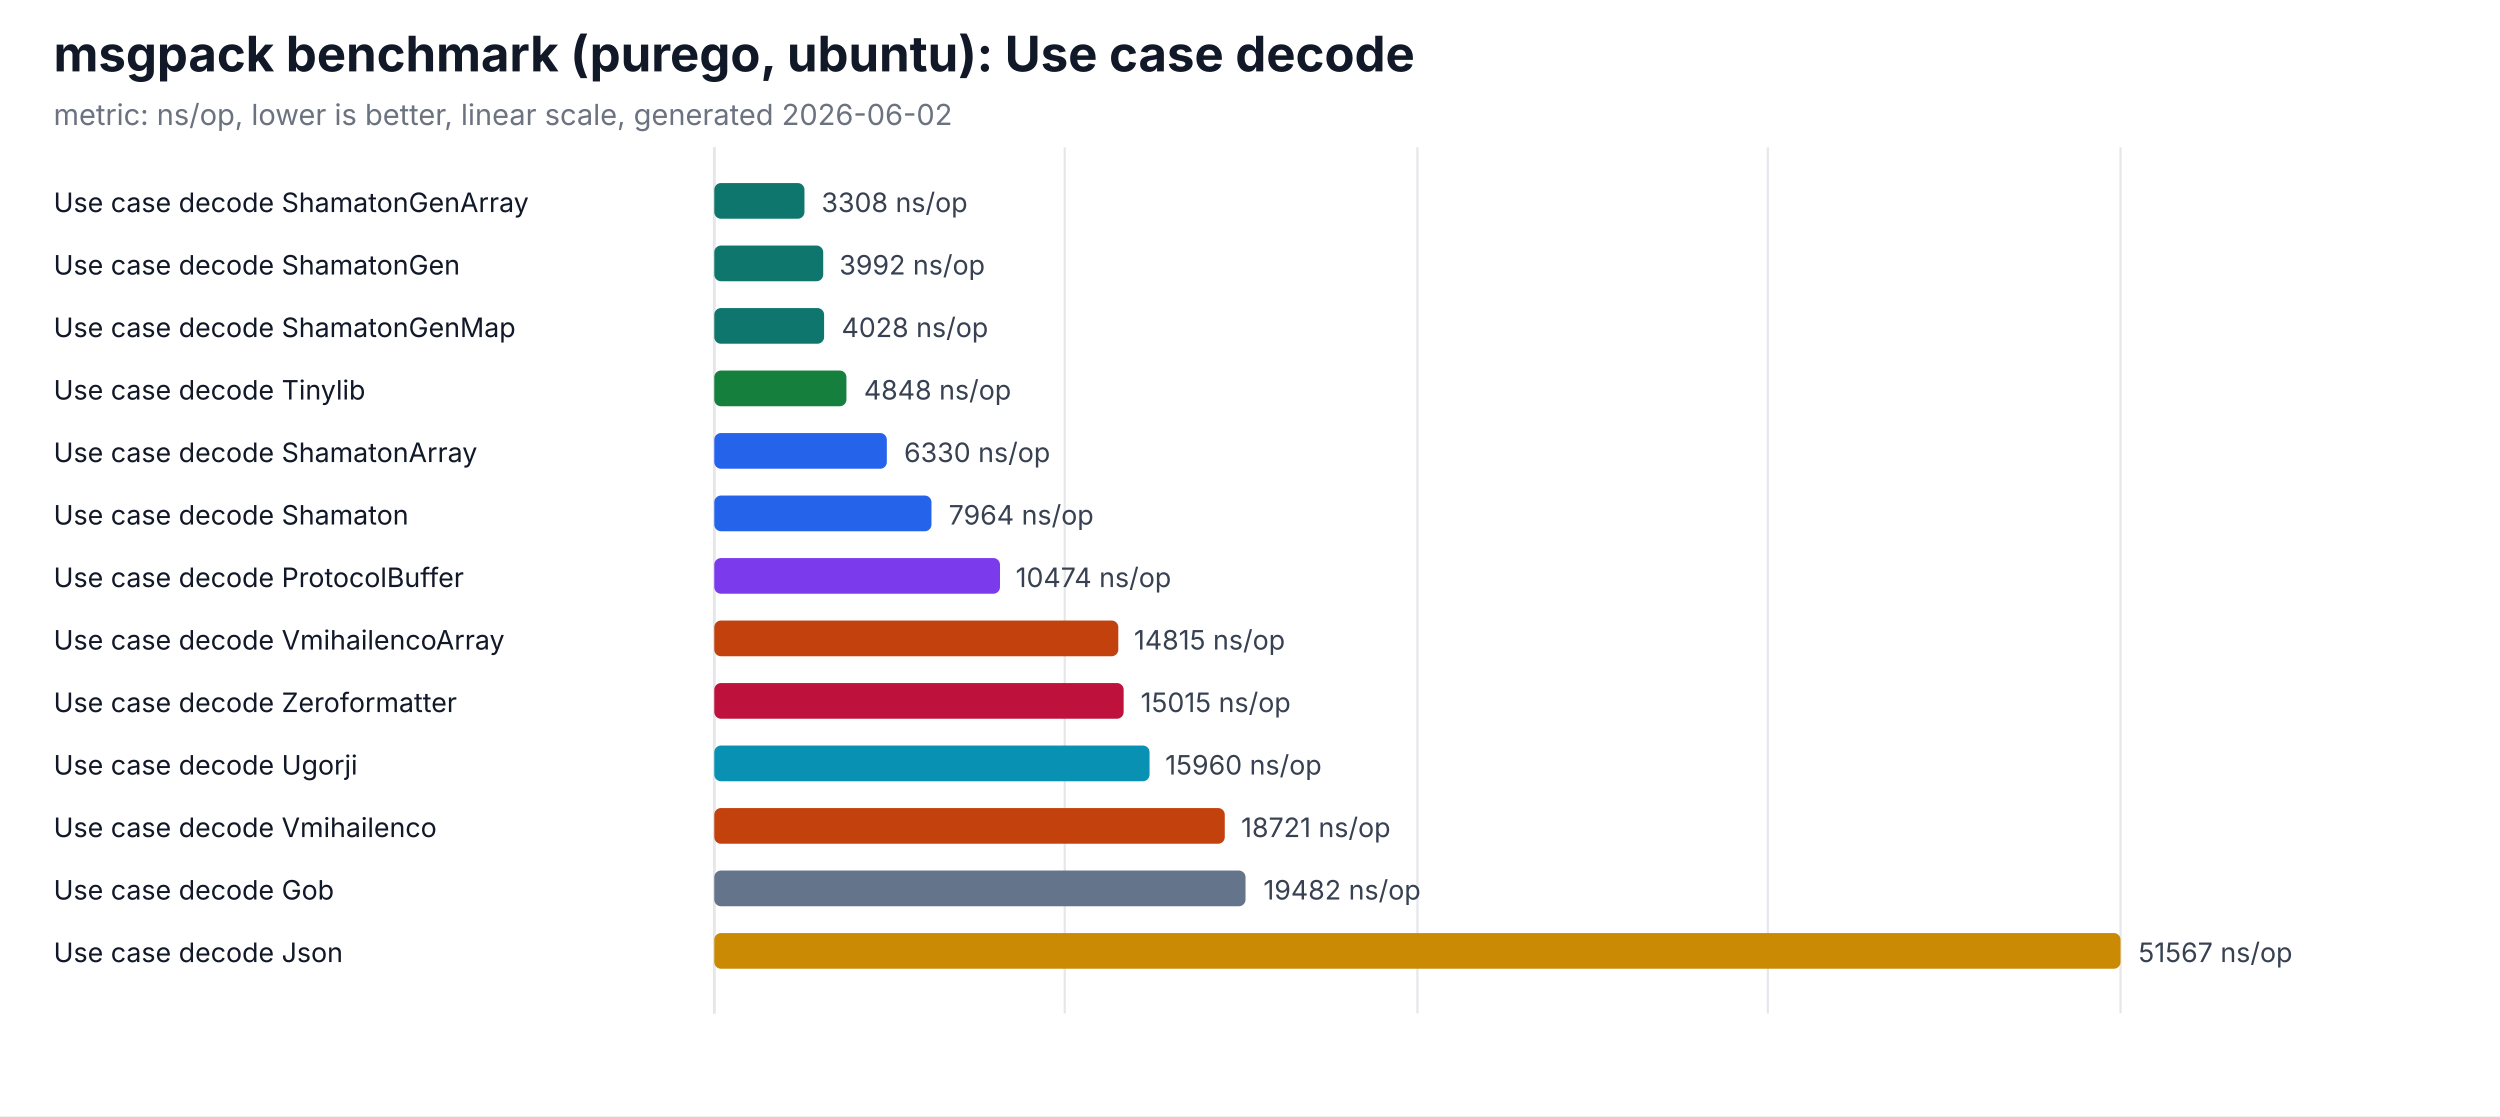
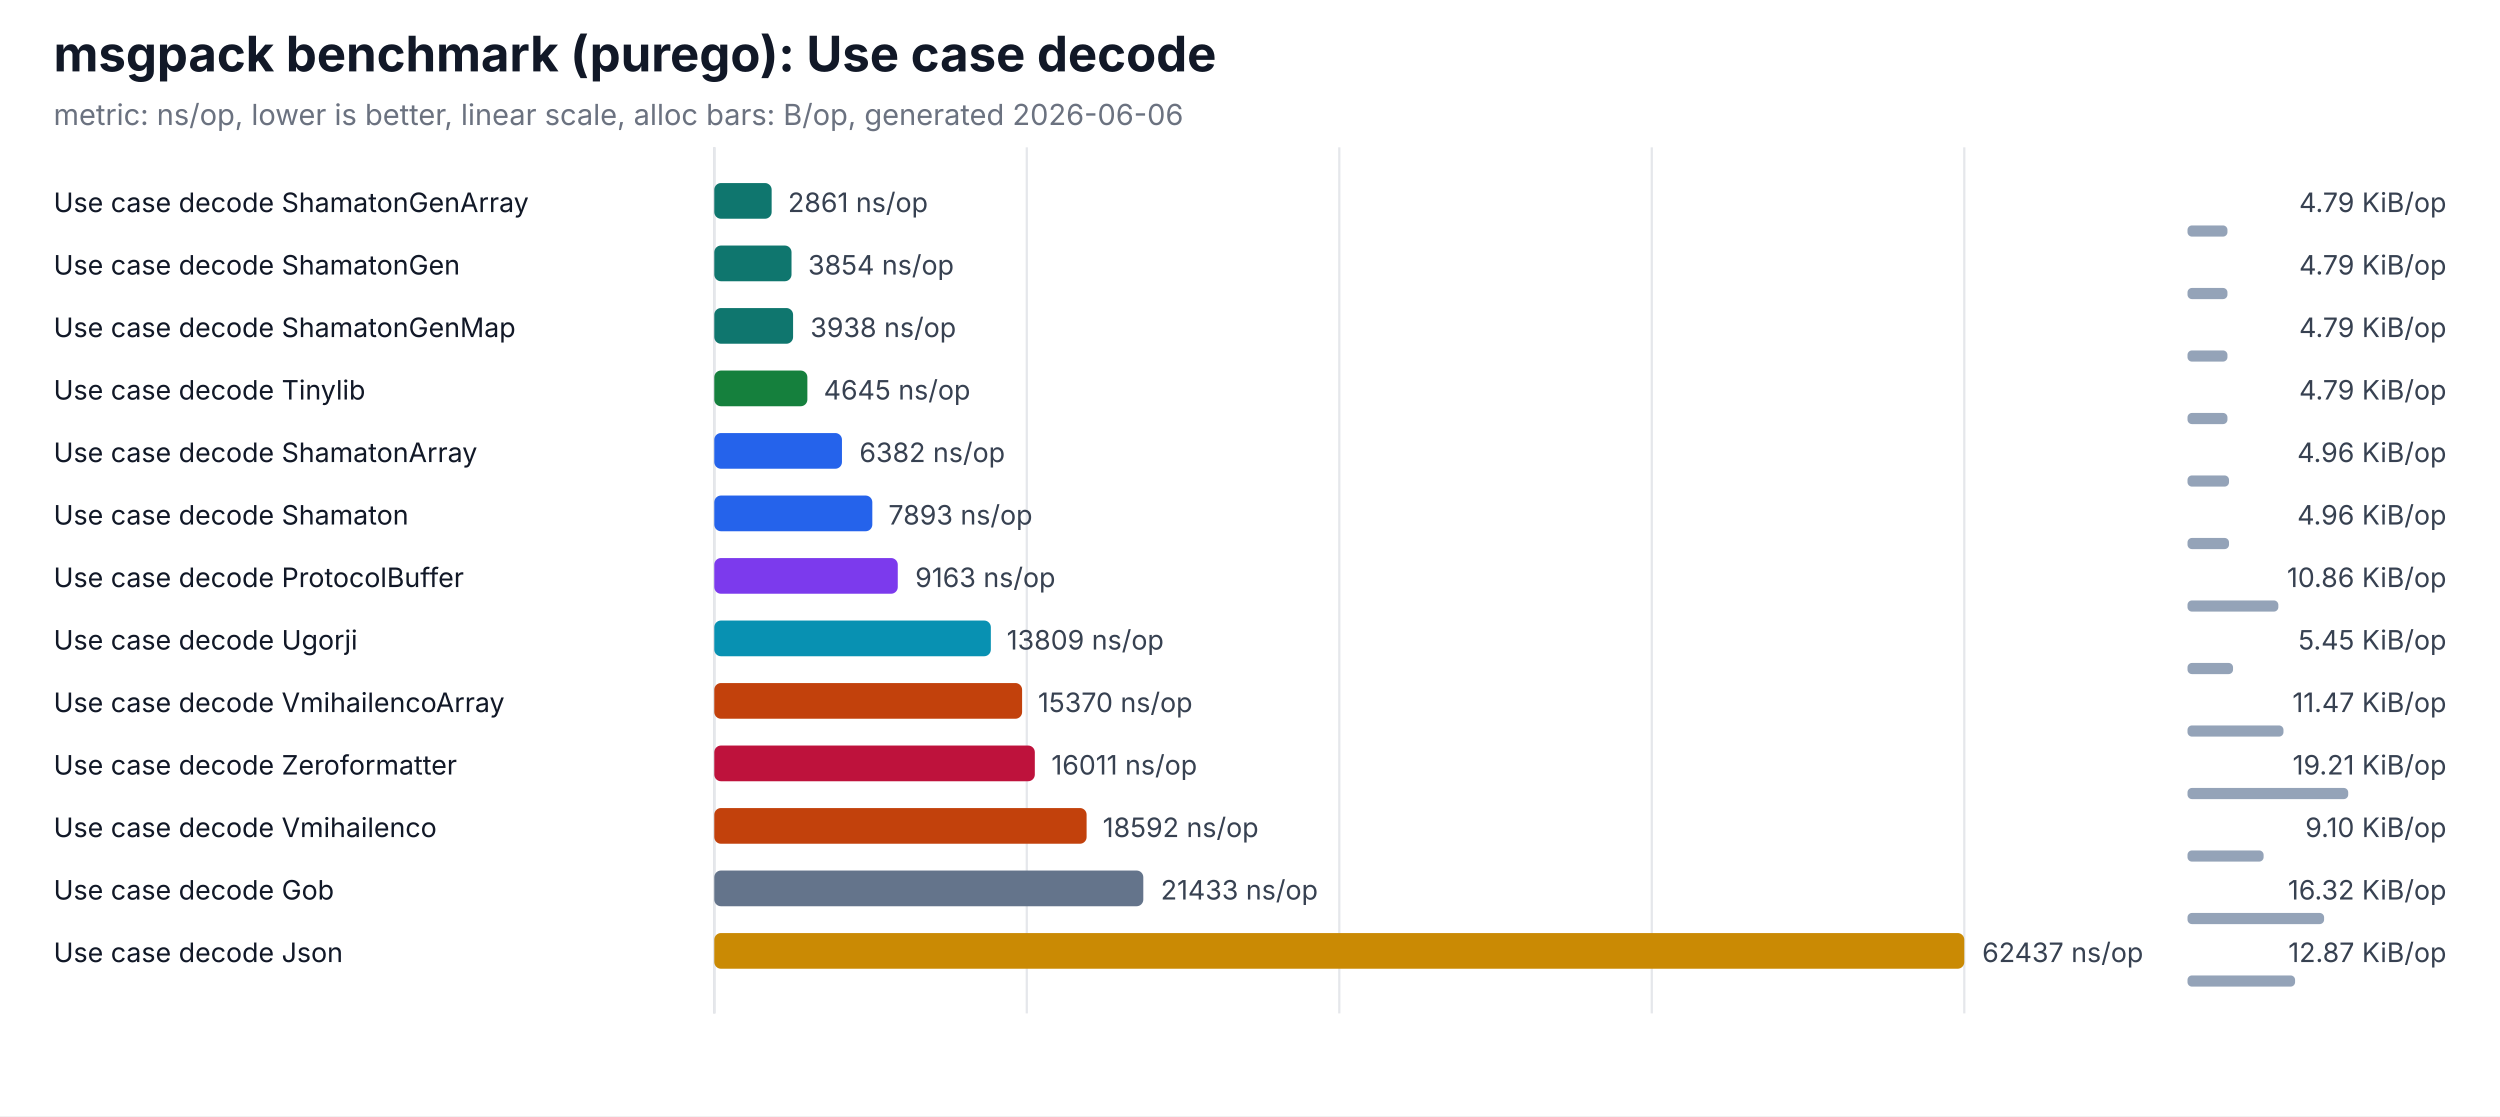
- <svg xmlns="http://www.w3.org/2000/svg" width="1120" height="500" viewBox="0 0 1120 500" role="img" aria-label="msgpack benchmark (purego, ubuntu): Use case decode">
+ <svg xmlns="http://www.w3.org/2000/svg" width="1120" height="500" viewBox="0 0 1120 500" role="img" aria-label="msgpack benchmark (purego): Use case decode">
  <rect class="background" width="100%" height="100%" />
  <style>
svg{color-scheme:light dark}
.background{fill:#ffffff}
text{font-family:-apple-system,BlinkMacSystemFont,"Segoe UI",sans-serif;fill:#111827}
.subtitle{fill:#6b7280;font-size:13px}
.label{font-size:12px}
.value{fill:#374151;font-size:12px}
+ .allocbar{fill:#94a3b8}
.axis{stroke:#d1d5db;stroke-width:1}
.grid{stroke:#e5e7eb;stroke-width:1}
@media (prefers-color-scheme:dark){
.background{fill:#111827}
text{fill:#f9fafb}
.subtitle{fill:#9ca3af}
.value{fill:#d1d5db}
+ .allocbar{fill:#9ca3af}
.axis{stroke:#4b5563}
.grid{stroke:#374151}
}
</style>
-   <text x="24" y="32" font-size="22" font-weight="700">msgpack benchmark (purego, ubuntu): Use case decode</text>
-   <text x="24" y="56" class="subtitle">metric: ns/op, lower is better, linear scale, generated 2026-06-02</text>
+   <text x="24" y="32" font-size="22" font-weight="700">msgpack benchmark (purego): Use case decode</text>
+   <text x="24" y="56" class="subtitle">metric: ns/op, lower is better, linear scale, alloc bars: B/op, generated 2026-06-06</text>
  <line x1="320" y1="66" x2="320" y2="454" class="axis" />
  <line x1="320" y1="66" x2="320" y2="454" class="grid" />
-   <line x1="477" y1="66" x2="477" y2="454" class="grid" />
-   <line x1="635" y1="66" x2="635" y2="454" class="grid" />
-   <line x1="792" y1="66" x2="792" y2="454" class="grid" />
-   <line x1="950" y1="66" x2="950" y2="454" class="grid" />
+   <line x1="460" y1="66" x2="460" y2="454" class="grid" />
+   <line x1="600" y1="66" x2="600" y2="454" class="grid" />
+   <line x1="740" y1="66" x2="740" y2="454" class="grid" />
+   <line x1="880" y1="66" x2="880" y2="454" class="grid" />
  <text x="24" y="95" class="label">Use case decode ShamatonGenArray</text>
-   <rect x="320" y="82" width="40.4" height="16" rx="3" fill="#0f766e" />
-   <text x="368" y="95" class="value">3308 ns/op</text>
+   <rect x="320" y="82" width="25.7" height="16" rx="3" fill="#0f766e" />
+   <text x="353" y="95" class="value">2861 ns/op</text>
+   <rect x="980" y="101" width="17.9" height="5" rx="2" class="allocbar" />
+   <text x="1096" y="95" class="value" text-anchor="end">4.79 KiB/op</text>
  <text x="24" y="123" class="label">Use case decode ShamatonGen</text>
-   <rect x="320" y="110" width="48.8" height="16" rx="3" fill="#0f766e" />
-   <text x="376" y="123" class="value">3992 ns/op</text>
+   <rect x="320" y="110" width="34.6" height="16" rx="3" fill="#0f766e" />
+   <text x="362" y="123" class="value">3854 ns/op</text>
+   <rect x="980" y="129" width="17.9" height="5" rx="2" class="allocbar" />
+   <text x="1096" y="123" class="value" text-anchor="end">4.79 KiB/op</text>
  <text x="24" y="151" class="label">Use case decode ShamatonGenMap</text>
-   <rect x="320" y="138" width="49.2" height="16" rx="3" fill="#0f766e" />
-   <text x="377" y="151" class="value">4028 ns/op</text>
+   <rect x="320" y="138" width="35.3" height="16" rx="3" fill="#0f766e" />
+   <text x="363" y="151" class="value">3938 ns/op</text>
+   <rect x="980" y="157" width="17.9" height="5" rx="2" class="allocbar" />
+   <text x="1096" y="151" class="value" text-anchor="end">4.79 KiB/op</text>
  <text x="24" y="179" class="label">Use case decode Tinylib</text>
-   <rect x="320" y="166" width="59.2" height="16" rx="3" fill="#15803d" />
-   <text x="387" y="179" class="value">4848 ns/op</text>
+   <rect x="320" y="166" width="41.7" height="16" rx="3" fill="#15803d" />
+   <text x="369" y="179" class="value">4645 ns/op</text>
+   <rect x="980" y="185" width="17.9" height="5" rx="2" class="allocbar" />
+   <text x="1096" y="179" class="value" text-anchor="end">4.79 KiB/op</text>
  <text x="24" y="207" class="label">Use case decode ShamatonArray</text>
-   <rect x="320" y="194" width="77.3" height="16" rx="3" fill="#2563eb" />
-   <text x="405" y="207" class="value">6330 ns/op</text>
+   <rect x="320" y="194" width="57.2" height="16" rx="3" fill="#2563eb" />
+   <text x="385" y="207" class="value">6382 ns/op</text>
+   <rect x="980" y="213" width="18.6" height="5" rx="2" class="allocbar" />
+   <text x="1096" y="207" class="value" text-anchor="end">4.96 KiB/op</text>
  <text x="24" y="235" class="label">Use case decode Shamaton</text>
-   <rect x="320" y="222" width="97.3" height="16" rx="3" fill="#2563eb" />
-   <text x="425" y="235" class="value">7964 ns/op</text>
+   <rect x="320" y="222" width="70.8" height="16" rx="3" fill="#2563eb" />
+   <text x="398" y="235" class="value">7893 ns/op</text>
+   <rect x="980" y="241" width="18.6" height="5" rx="2" class="allocbar" />
+   <text x="1096" y="235" class="value" text-anchor="end">4.96 KiB/op</text>
  <text x="24" y="263" class="label">Use case decode ProtocolBuffer</text>
-   <rect x="320" y="250" width="128.0" height="16" rx="3" fill="#7c3aed" />
-   <text x="455" y="263" class="value">10474 ns/op</text>
-   <text x="24" y="291" class="label">Use case decode VmihailencoArray</text>
-   <rect x="320" y="278" width="181.0" height="16" rx="3" fill="#c2410c" />
-   <text x="508" y="291" class="value">14815 ns/op</text>
-   <text x="24" y="319" class="label">Use case decode Zeroformatter</text>
-   <rect x="320" y="306" width="183.4" height="16" rx="3" fill="#be123c" />
-   <text x="511" y="319" class="value">15015 ns/op</text>
-   <text x="24" y="347" class="label">Use case decode Ugorji</text>
-   <rect x="320" y="334" width="195.0" height="16" rx="3" fill="#0891b2" />
-   <text x="522" y="347" class="value">15960 ns/op</text>
+   <rect x="320" y="250" width="82.2" height="16" rx="3" fill="#7c3aed" />
+   <text x="410" y="263" class="value">9163 ns/op</text>
+   <rect x="980" y="269" width="40.7" height="5" rx="2" class="allocbar" />
+   <text x="1096" y="263" class="value" text-anchor="end">10.86 KiB/op</text>
+   <text x="24" y="291" class="label">Use case decode Ugorji</text>
+   <rect x="320" y="278" width="123.9" height="16" rx="3" fill="#0891b2" />
+   <text x="451" y="291" class="value">13809 ns/op</text>
+   <rect x="980" y="297" width="20.4" height="5" rx="2" class="allocbar" />
+   <text x="1096" y="291" class="value" text-anchor="end">5.45 KiB/op</text>
+   <text x="24" y="319" class="label">Use case decode VmihailencoArray</text>
+   <rect x="320" y="306" width="137.9" height="16" rx="3" fill="#c2410c" />
+   <text x="465" y="319" class="value">15370 ns/op</text>
+   <rect x="980" y="325" width="43.0" height="5" rx="2" class="allocbar" />
+   <text x="1096" y="319" class="value" text-anchor="end">11.47 KiB/op</text>
+   <text x="24" y="347" class="label">Use case decode Zeroformatter</text>
+   <rect x="320" y="334" width="143.6" height="16" rx="3" fill="#be123c" />
+   <text x="471" y="347" class="value">16011 ns/op</text>
+   <rect x="980" y="353" width="72.0" height="5" rx="2" class="allocbar" />
+   <text x="1096" y="347" class="value" text-anchor="end">19.21 KiB/op</text>
  <text x="24" y="375" class="label">Use case decode Vmihailenco</text>
-   <rect x="320" y="362" width="228.7" height="16" rx="3" fill="#c2410c" />
-   <text x="556" y="375" class="value">18721 ns/op</text>
+   <rect x="320" y="362" width="166.8" height="16" rx="3" fill="#c2410c" />
+   <text x="494" y="375" class="value">18592 ns/op</text>
+   <rect x="980" y="381" width="34.1" height="5" rx="2" class="allocbar" />
+   <text x="1096" y="375" class="value" text-anchor="end">9.10 KiB/op</text>
  <text x="24" y="403" class="label">Use case decode Gob</text>
-   <rect x="320" y="390" width="238.0" height="16" rx="3" fill="#64748b" />
-   <text x="566" y="403" class="value">19482 ns/op</text>
+   <rect x="320" y="390" width="192.2" height="16" rx="3" fill="#64748b" />
+   <text x="520" y="403" class="value">21433 ns/op</text>
+   <rect x="980" y="409" width="61.2" height="5" rx="2" class="allocbar" />
+   <text x="1096" y="403" class="value" text-anchor="end">16.32 KiB/op</text>
  <text x="24" y="431" class="label">Use case decode Json</text>
-   <rect x="320" y="418" width="630.0" height="16" rx="3" fill="#ca8a04" />
-   <text x="958" y="431" class="value">51567 ns/op</text>
+   <rect x="320" y="418" width="560.0" height="16" rx="3" fill="#ca8a04" />
+   <text x="888" y="431" class="value">62437 ns/op</text>
+   <rect x="980" y="437" width="48.2" height="5" rx="2" class="allocbar" />
+   <text x="1096" y="431" class="value" text-anchor="end">12.87 KiB/op</text>
</svg>
